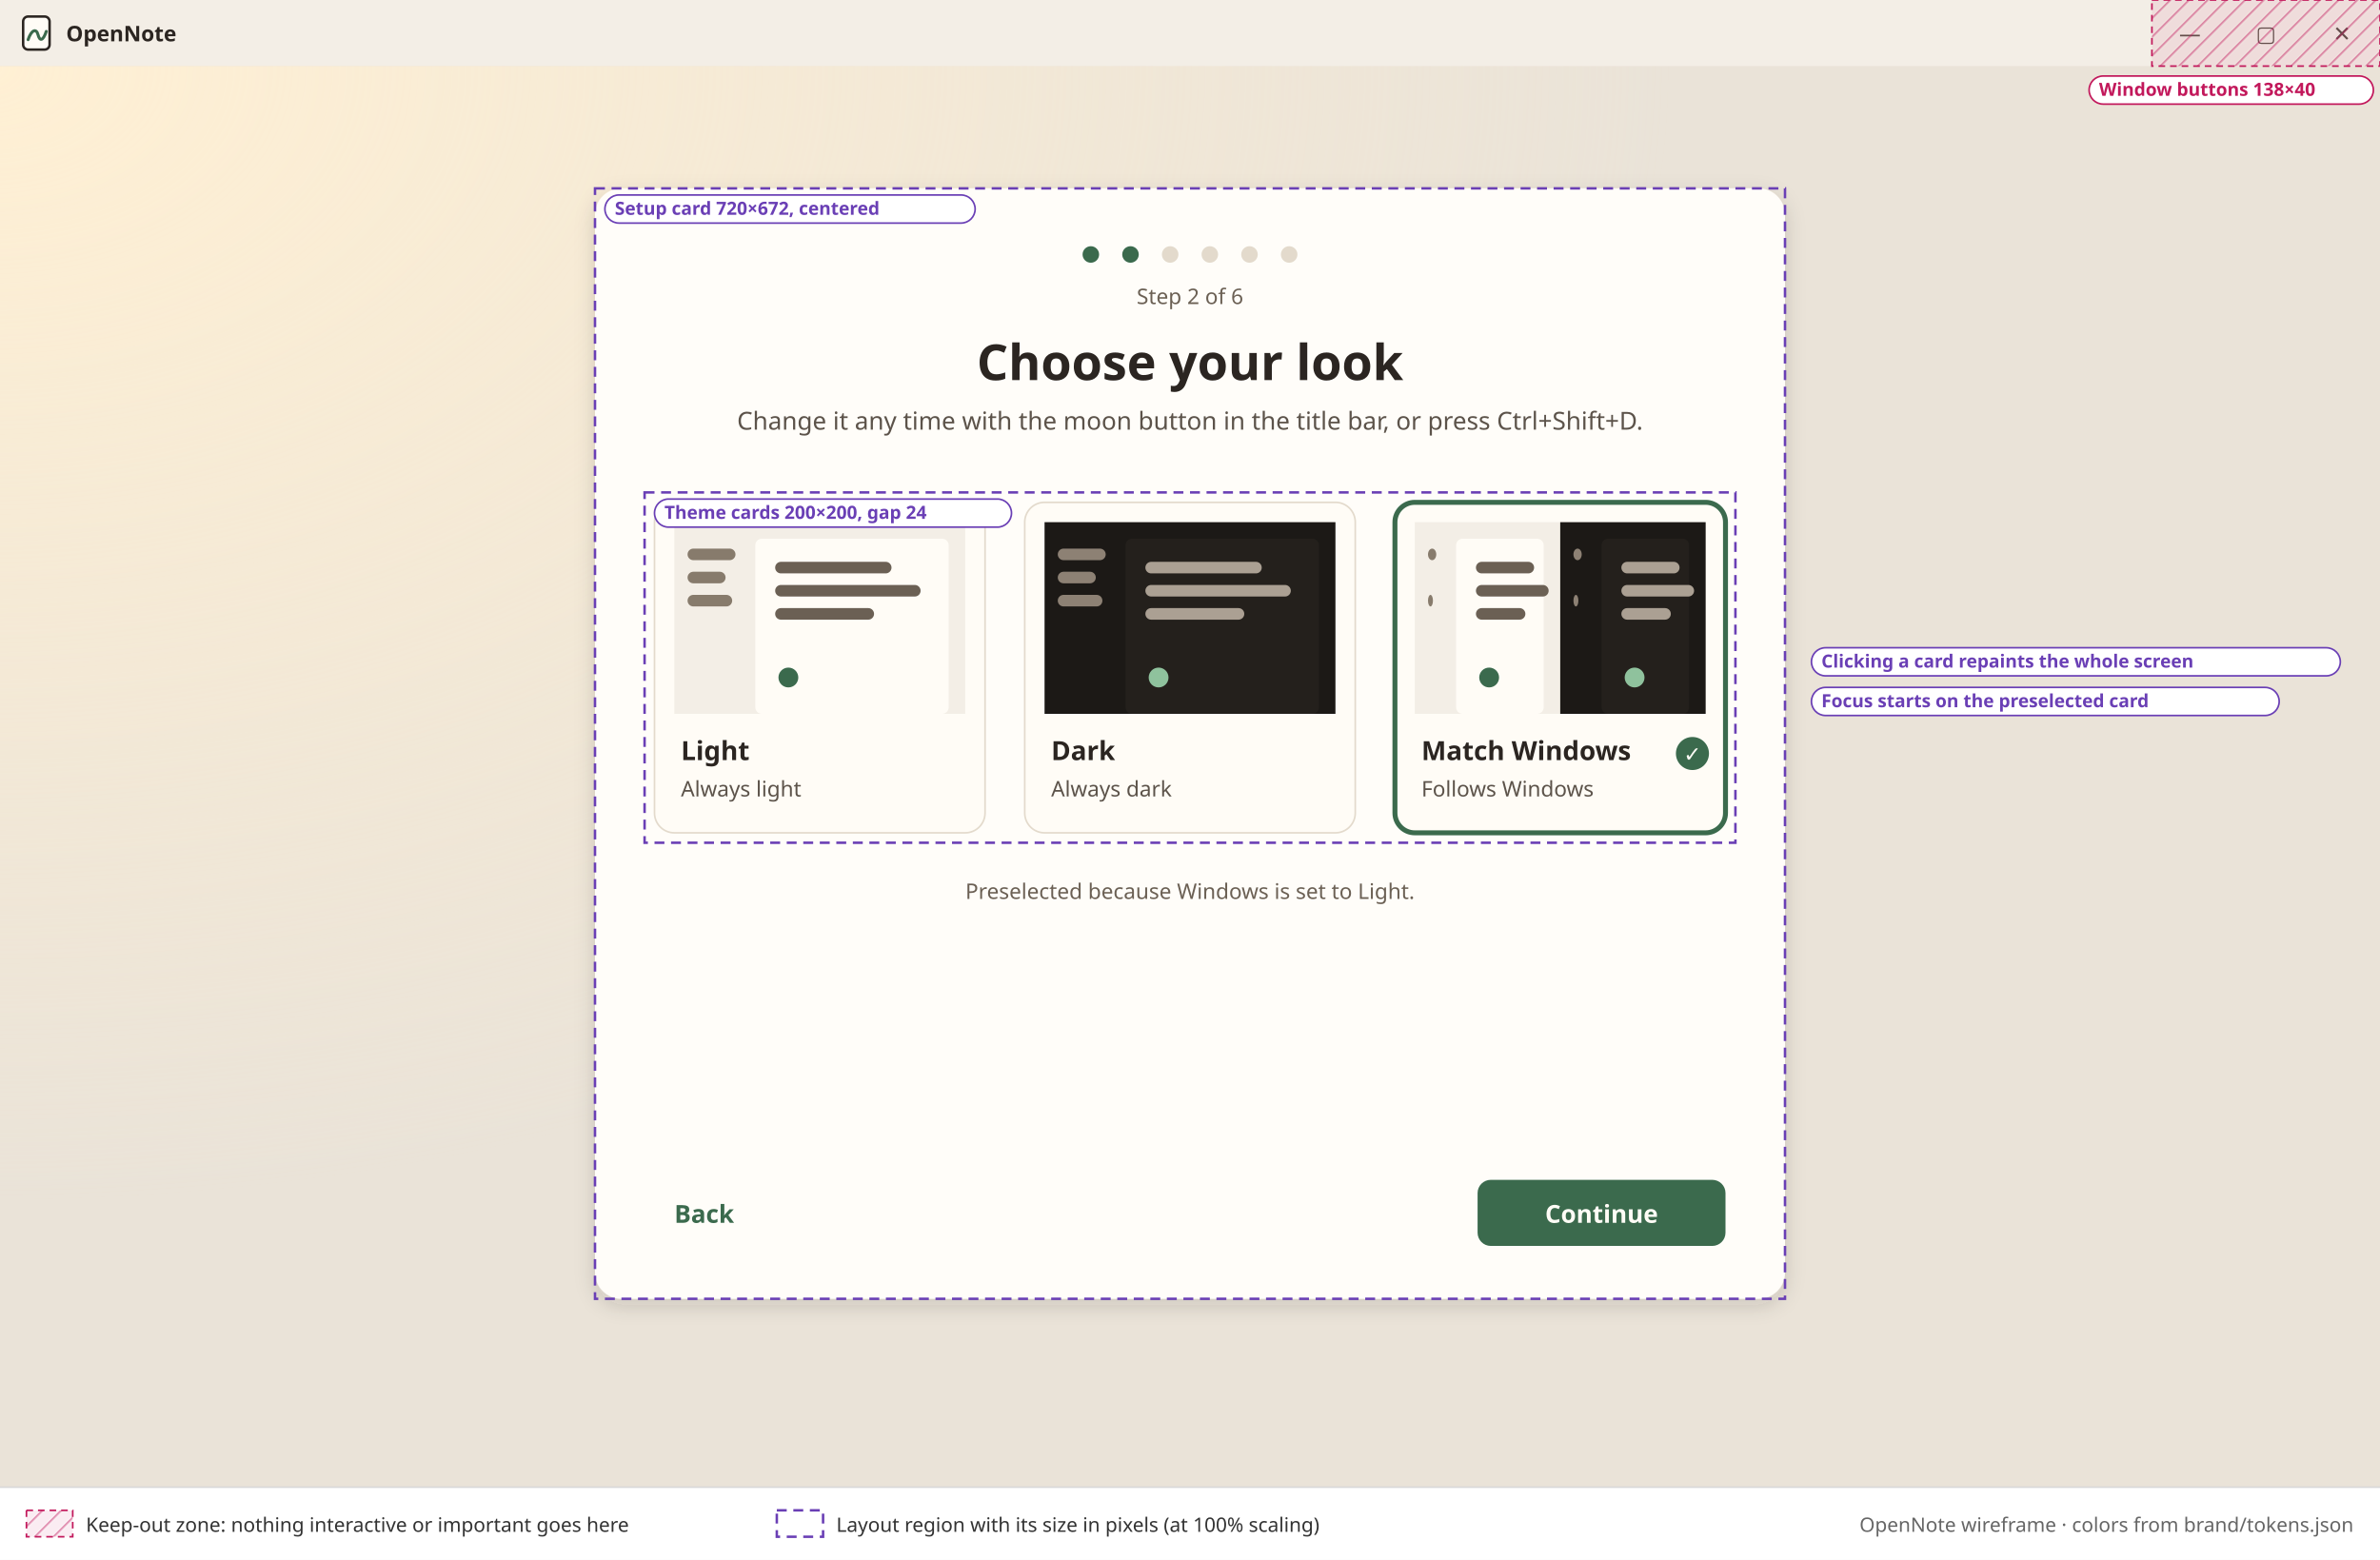
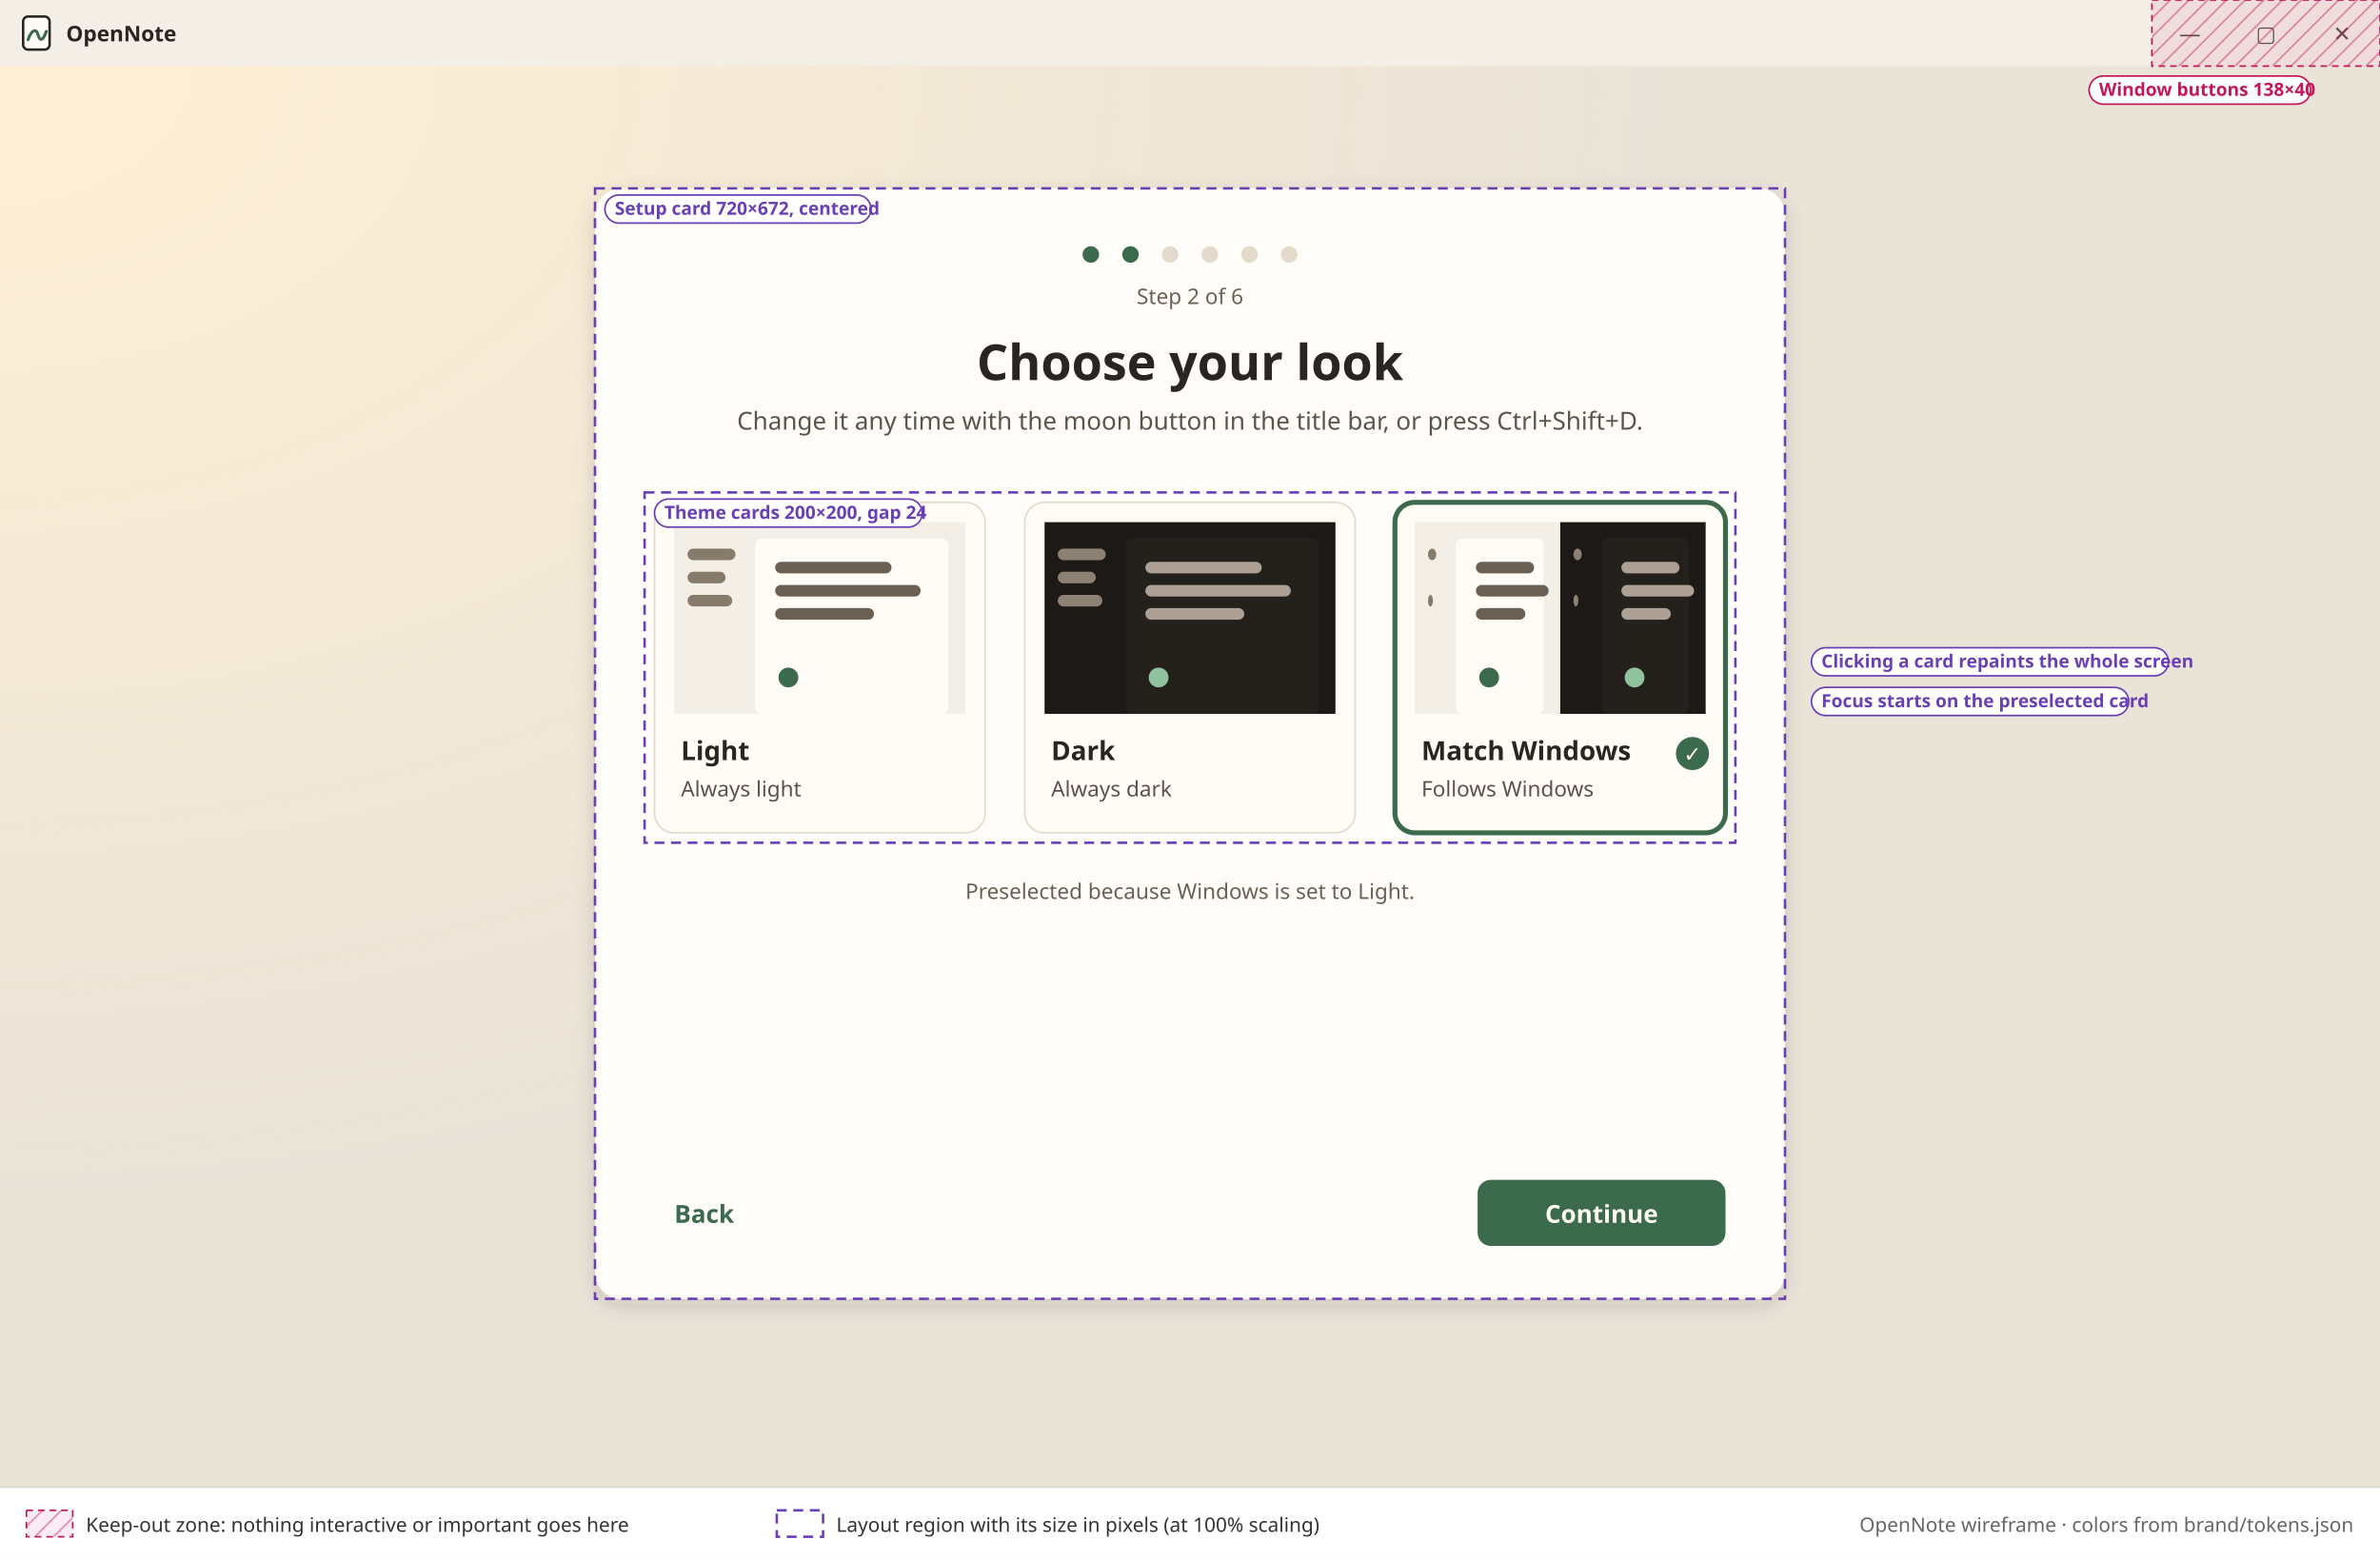
<svg xmlns="http://www.w3.org/2000/svg" viewBox="0 0 1440 944" width="1440" height="944" role="img">
  <defs>
    <pattern id="hatch" width="8" height="8" patternUnits="userSpaceOnUse" patternTransform="rotate(45)">
      <rect width="8" height="8" fill="#C2185B" fill-opacity="0.08" />
      <line x1="0" y1="0" x2="0" y2="8" stroke="#C2185B" stroke-opacity="0.45" stroke-width="2" />
    </pattern>
    <filter id="shadow" x="-10%" y="-10%" width="120%" height="130%">
      <feDropShadow dx="0" dy="4" stdDeviation="6" flood-color="#2B2521" flood-opacity="0.16" />
    </filter>
  </defs>
  <rect x="0" y="0" width="1440" height="900" rx="0" fill="#F3EEE6" />
  <rect x="0" y="0" width="1440" height="40" rx="0" fill="#F3EEE6" />
  <rect x="14" y="10" width="16" height="20" rx="3" fill="#FFFCF6" stroke="#2B2521" stroke-width="1.5" />
  <path d="M17 24c2-6 5-7 6-3s3 4 5-2" fill="none" stroke-linecap="round" stroke-linejoin="round" stroke="#3B6A4D" stroke-width="1.8" />
  <text x="40" y="25" font-size="13" font-weight="600" fill="#2B2521" text-anchor="start" font-family="'Atkinson Hyperlegible Next', 'Segoe UI', system-ui, sans-serif">OpenNote</text>
  <text x="1325" y="25" font-size="13" font-weight="400" fill="#5C534A" text-anchor="middle" font-family="'Atkinson Hyperlegible Next', 'Segoe UI', system-ui, sans-serif">—</text>
  <text x="1371" y="25" font-size="13" font-weight="400" fill="#5C534A" text-anchor="middle" font-family="'Atkinson Hyperlegible Next', 'Segoe UI', system-ui, sans-serif">▢</text>
  <text x="1417" y="25" font-size="13" font-weight="400" fill="#5C534A" text-anchor="middle" font-family="'Atkinson Hyperlegible Next', 'Segoe UI', system-ui, sans-serif">✕</text>
  <defs>
    <radialGradient id="ambient1" cx="0" cy="0" r="1" gradientUnits="userSpaceOnUse" gradientTransform="translate(0 40) scale(1008 688)">
      <stop offset="0" stop-color="#FFF0D4" />
      <stop offset="1" stop-color="#FFF0D4" stop-opacity="0" />
    </radialGradient>
    <radialGradient id="ambient1p">
      <stop offset="0" stop-color="#FCE4B8" />
      <stop offset="1" stop-color="#FCE4B8" stop-opacity="0" />
    </radialGradient>
  </defs>
  <rect x="0" y="40" width="1440" height="860" rx="0" fill="#EAE3D8" />
  <rect x="0" y="40" width="1440" height="860" fill="url(#ambient1)" />
  <rect x="360" y="114" width="720" height="672" rx="16" fill="#FFFDF9" filter="url(#shadow)" />
  <circle cx="660" cy="154" r="5" fill="#3B6A4D" />
  <circle cx="684" cy="154" r="5" fill="#3B6A4D" />
  <circle cx="708" cy="154" r="5" fill="#E3DACC" />
  <circle cx="732" cy="154" r="5" fill="#E3DACC" />
  <circle cx="756" cy="154" r="5" fill="#E3DACC" />
  <circle cx="780" cy="154" r="5" fill="#E3DACC" />
  <text x="720" y="184" font-size="13" font-weight="400" fill="#6B6054" text-anchor="middle" font-family="'Atkinson Hyperlegible Next', 'Segoe UI', system-ui, sans-serif">Step 2 of 6</text>
  <text x="720" y="230" font-size="30" font-weight="600" fill="#2B2521" text-anchor="middle" font-family="'Atkinson Hyperlegible Next', 'Segoe UI', system-ui, sans-serif">Choose your look</text>
  <text x="720" y="260" font-size="15" font-weight="400" fill="#5C534A" text-anchor="middle" font-family="'Atkinson Hyperlegible Next', 'Segoe UI', system-ui, sans-serif">Change it any time with the moon button in the title bar, or press Ctrl+Shift+D.</text>
  <rect x="396" y="304" width="200" height="200" rx="12" fill="#FFFCF6" stroke="#E3DACC" stroke-width="1" />
  <rect x="408" y="316" width="176" height="116" rx="0" fill="#F3EEE6" />
  <rect x="457" y="326" width="117" height="106" rx="4" fill="#FFFCF6" />
  <rect x="416" y="332" width="29" height="7" rx="3.5" fill="#877B6C" />
  <rect x="416" y="346" width="23" height="7" rx="3.5" fill="#877B6C" />
  <rect x="416" y="360" width="27" height="7" rx="3.5" fill="#877B6C" />
  <rect x="469" y="340" width="70.4" height="7" rx="3.5" fill="#6B6054" />
  <rect x="469" y="354" width="88" height="7" rx="3.5" fill="#6B6054" />
  <rect x="469" y="368" width="59.84" height="7" rx="3.5" fill="#6B6054" />
  <circle cx="477" cy="410" r="6" fill="#3B6A4D" />
  <text x="412" y="460" font-size="16" font-weight="600" fill="#2B2521" text-anchor="start" font-family="'Atkinson Hyperlegible Next', 'Segoe UI', system-ui, sans-serif">Light</text>
  <text x="412" y="482" font-size="13" font-weight="400" fill="#5C534A" text-anchor="start" font-family="'Atkinson Hyperlegible Next', 'Segoe UI', system-ui, sans-serif">Always light</text>
  <rect x="620" y="304" width="200" height="200" rx="12" fill="#FFFCF6" stroke="#E3DACC" stroke-width="1" />
  <rect x="632" y="316" width="176" height="116" rx="0" fill="#1C1916" />
  <rect x="681" y="326" width="117" height="106" rx="4" fill="#24201C" />
  <rect x="640" y="332" width="29" height="7" rx="3.5" fill="#8D8174" />
  <rect x="640" y="346" width="23" height="7" rx="3.5" fill="#8D8174" />
  <rect x="640" y="360" width="27" height="7" rx="3.5" fill="#8D8174" />
  <rect x="693" y="340" width="70.4" height="7" rx="3.5" fill="#ABA093" />
  <rect x="693" y="354" width="88" height="7" rx="3.5" fill="#ABA093" />
  <rect x="693" y="368" width="59.84" height="7" rx="3.5" fill="#ABA093" />
  <circle cx="701" cy="410" r="6" fill="#8FC29D" />
  <text x="636" y="460" font-size="16" font-weight="600" fill="#2B2521" text-anchor="start" font-family="'Atkinson Hyperlegible Next', 'Segoe UI', system-ui, sans-serif">Dark</text>
  <text x="636" y="482" font-size="13" font-weight="400" fill="#5C534A" text-anchor="start" font-family="'Atkinson Hyperlegible Next', 'Segoe UI', system-ui, sans-serif">Always dark</text>
  <rect x="844" y="304" width="200" height="200" rx="12" fill="#FFFCF6" stroke="#3B6A4D" stroke-width="3" />
  <rect x="856" y="316" width="88" height="116" rx="0" fill="#F3EEE6" />
  <rect x="881" y="326" width="53" height="106" rx="4" fill="#FFFCF6" />
  <rect x="864" y="332" width="5" height="7" rx="3.5" fill="#877B6C" />
  <rect x="864" y="346" width="-1" height="7" rx="3.5" fill="#877B6C" />
  <rect x="864" y="360" width="3" height="7" rx="3.5" fill="#877B6C" />
  <rect x="893" y="340" width="35.2" height="7" rx="3.5" fill="#6B6054" />
  <rect x="893" y="354" width="44" height="7" rx="3.5" fill="#6B6054" />
  <rect x="893" y="368" width="29.92" height="7" rx="3.5" fill="#6B6054" />
  <circle cx="901" cy="410" r="6" fill="#3B6A4D" />
  <rect x="944" y="316" width="88" height="116" rx="0" fill="#1C1916" />
  <rect x="969" y="326" width="53" height="106" rx="4" fill="#24201C" />
  <rect x="952" y="332" width="5" height="7" rx="3.5" fill="#8D8174" />
  <rect x="952" y="346" width="-1" height="7" rx="3.5" fill="#8D8174" />
  <rect x="952" y="360" width="3" height="7" rx="3.5" fill="#8D8174" />
  <rect x="981" y="340" width="35.2" height="7" rx="3.5" fill="#ABA093" />
  <rect x="981" y="354" width="44" height="7" rx="3.5" fill="#ABA093" />
  <rect x="981" y="368" width="29.92" height="7" rx="3.5" fill="#ABA093" />
  <circle cx="989" cy="410" r="6" fill="#8FC29D" />
  <text x="860" y="460" font-size="16" font-weight="600" fill="#2B2521" text-anchor="start" font-family="'Atkinson Hyperlegible Next', 'Segoe UI', system-ui, sans-serif">Match Windows</text>
  <text x="860" y="482" font-size="13" font-weight="400" fill="#5C534A" text-anchor="start" font-family="'Atkinson Hyperlegible Next', 'Segoe UI', system-ui, sans-serif">Follows Windows</text>
  <circle cx="1024" cy="456" r="10" fill="#3B6A4D" />
  <text x="1024" y="461" font-size="13" font-weight="700" fill="#FFFCF6" text-anchor="middle" font-family="'Atkinson Hyperlegible Next', 'Segoe UI', system-ui, sans-serif">✓</text>
  <text x="720" y="544" font-size="13" font-weight="400" fill="#6B6054" text-anchor="middle" font-family="'Atkinson Hyperlegible Next', 'Segoe UI', system-ui, sans-serif">Preselected because Windows is set to Light.</text>
  <text x="408" y="740" font-size="15" font-weight="600" fill="#3B6A4D" text-anchor="start" font-family="'Atkinson Hyperlegible Next', 'Segoe UI', system-ui, sans-serif">Back</text>
  <g data-fit="8" data-center="both">
    <rect x="894" y="714" width="150" height="40" rx="8" fill="#3B6A4D" />
    <text x="969" y="740" font-size="15" font-weight="600" fill="#FFFCF6" text-anchor="middle" font-family="'Atkinson Hyperlegible Next', 'Segoe UI', system-ui, sans-serif">Continue</text>
  </g>
  <g pointer-events="none">
    <rect x="360" y="114" width="720" height="672" rx="0" fill="none" stroke="#6A3FB5" stroke-width="1.5" stroke-dasharray="6 4" />
  </g>
  <g data-fit="4" pointer-events="none">
-     <rect x="366" y="118" width="224" height="17" rx="8.5" fill="#FFFFFF" stroke="#6A3FB5" stroke-width="1" />
+     <rect x="366" y="118" width="161" height="17" rx="8.5" fill="#FFFFFF" stroke="#6A3FB5" stroke-width="1" />
    <text x="372" y="130" font-size="11" font-weight="600" fill="#6A3FB5" text-anchor="start" font-family="'Atkinson Hyperlegible Next', 'Segoe UI', system-ui, sans-serif">Setup card 720×672, centered</text>
  </g>
  <g pointer-events="none">
    <rect x="390" y="298" width="660" height="212" rx="0" fill="none" stroke="#6A3FB5" stroke-width="1.5" stroke-dasharray="6 4" />
  </g>
  <g data-fit="4" pointer-events="none">
-     <rect x="396" y="302" width="216" height="17" rx="8.5" fill="#FFFFFF" stroke="#6A3FB5" stroke-width="1" />
+     <rect x="396" y="302" width="162" height="17" rx="8.5" fill="#FFFFFF" stroke="#6A3FB5" stroke-width="1" />
    <text x="402" y="314" font-size="11" font-weight="600" fill="#6A3FB5" text-anchor="start" font-family="'Atkinson Hyperlegible Next', 'Segoe UI', system-ui, sans-serif">Theme cards 200×200, gap 24</text>
  </g>
  <g data-fit="4" pointer-events="none">
-     <rect x="1096" y="392" width="320" height="17" rx="8.5" fill="#FFFFFF" stroke="#6A3FB5" stroke-width="1" />
+     <rect x="1096" y="392" width="216" height="17" rx="8.5" fill="#FFFFFF" stroke="#6A3FB5" stroke-width="1" />
    <text x="1102" y="404" font-size="11" font-weight="600" fill="#6A3FB5" text-anchor="start" font-family="'Atkinson Hyperlegible Next', 'Segoe UI', system-ui, sans-serif">Clicking a card repaints the whole screen</text>
  </g>
  <g data-fit="4" pointer-events="none">
-     <rect x="1096" y="416" width="283" height="17" rx="8.5" fill="#FFFFFF" stroke="#6A3FB5" stroke-width="1" />
+     <rect x="1096" y="416" width="192" height="17" rx="8.5" fill="#FFFFFF" stroke="#6A3FB5" stroke-width="1" />
    <text x="1102" y="428" font-size="11" font-weight="600" fill="#6A3FB5" text-anchor="start" font-family="'Atkinson Hyperlegible Next', 'Segoe UI', system-ui, sans-serif">Focus starts on the preselected card</text>
  </g>
  <g pointer-events="none">
    <rect x="1302" y="0" width="138" height="40" rx="0" fill="url(#hatch)" stroke="#C2185B" stroke-width="1" stroke-dasharray="4 3" />
  </g>
  <g data-fit="4" pointer-events="none">
-     <rect x="1264" y="46" width="172" height="17" rx="8.5" fill="#FFFFFF" stroke="#C2185B" stroke-width="1" />
+     <rect x="1264" y="46" width="134" height="17" rx="8.5" fill="#FFFFFF" stroke="#C2185B" stroke-width="1" />
    <text x="1270" y="58" font-size="11" font-weight="600" fill="#C2185B" text-anchor="start" font-family="'Atkinson Hyperlegible Next', 'Segoe UI', system-ui, sans-serif">Window buttons 138×40</text>
  </g>
  <rect x="0" y="900" width="1440" height="44" rx="0" fill="#FFFFFF" />
  <line x1="0" y1="900" x2="1440" y2="900" stroke="#D9D9D9" />
  <rect x="16" y="914" width="28" height="16" rx="0" fill="url(#hatch)" stroke="#C2185B" stroke-width="1" stroke-dasharray="4 3" />
  <text x="52" y="927" font-size="12" font-weight="400" fill="#333" text-anchor="start" font-family="'Atkinson Hyperlegible Next', 'Segoe UI', system-ui, sans-serif">Keep-out zone: nothing interactive or important goes here</text>
  <rect x="470" y="914" width="28" height="16" rx="0" fill="none" stroke="#6A3FB5" stroke-width="1.5" stroke-dasharray="6 4" />
  <text x="506" y="927" font-size="12" font-weight="400" fill="#333" text-anchor="start" font-family="'Atkinson Hyperlegible Next', 'Segoe UI', system-ui, sans-serif">Layout region with its size in pixels (at 100% scaling)</text>
  <text x="1424" y="927" font-size="12" font-weight="400" fill="#666" text-anchor="end" font-family="'Atkinson Hyperlegible Next', 'Segoe UI', system-ui, sans-serif">OpenNote wireframe · colors from brand/tokens.json</text>
</svg>
